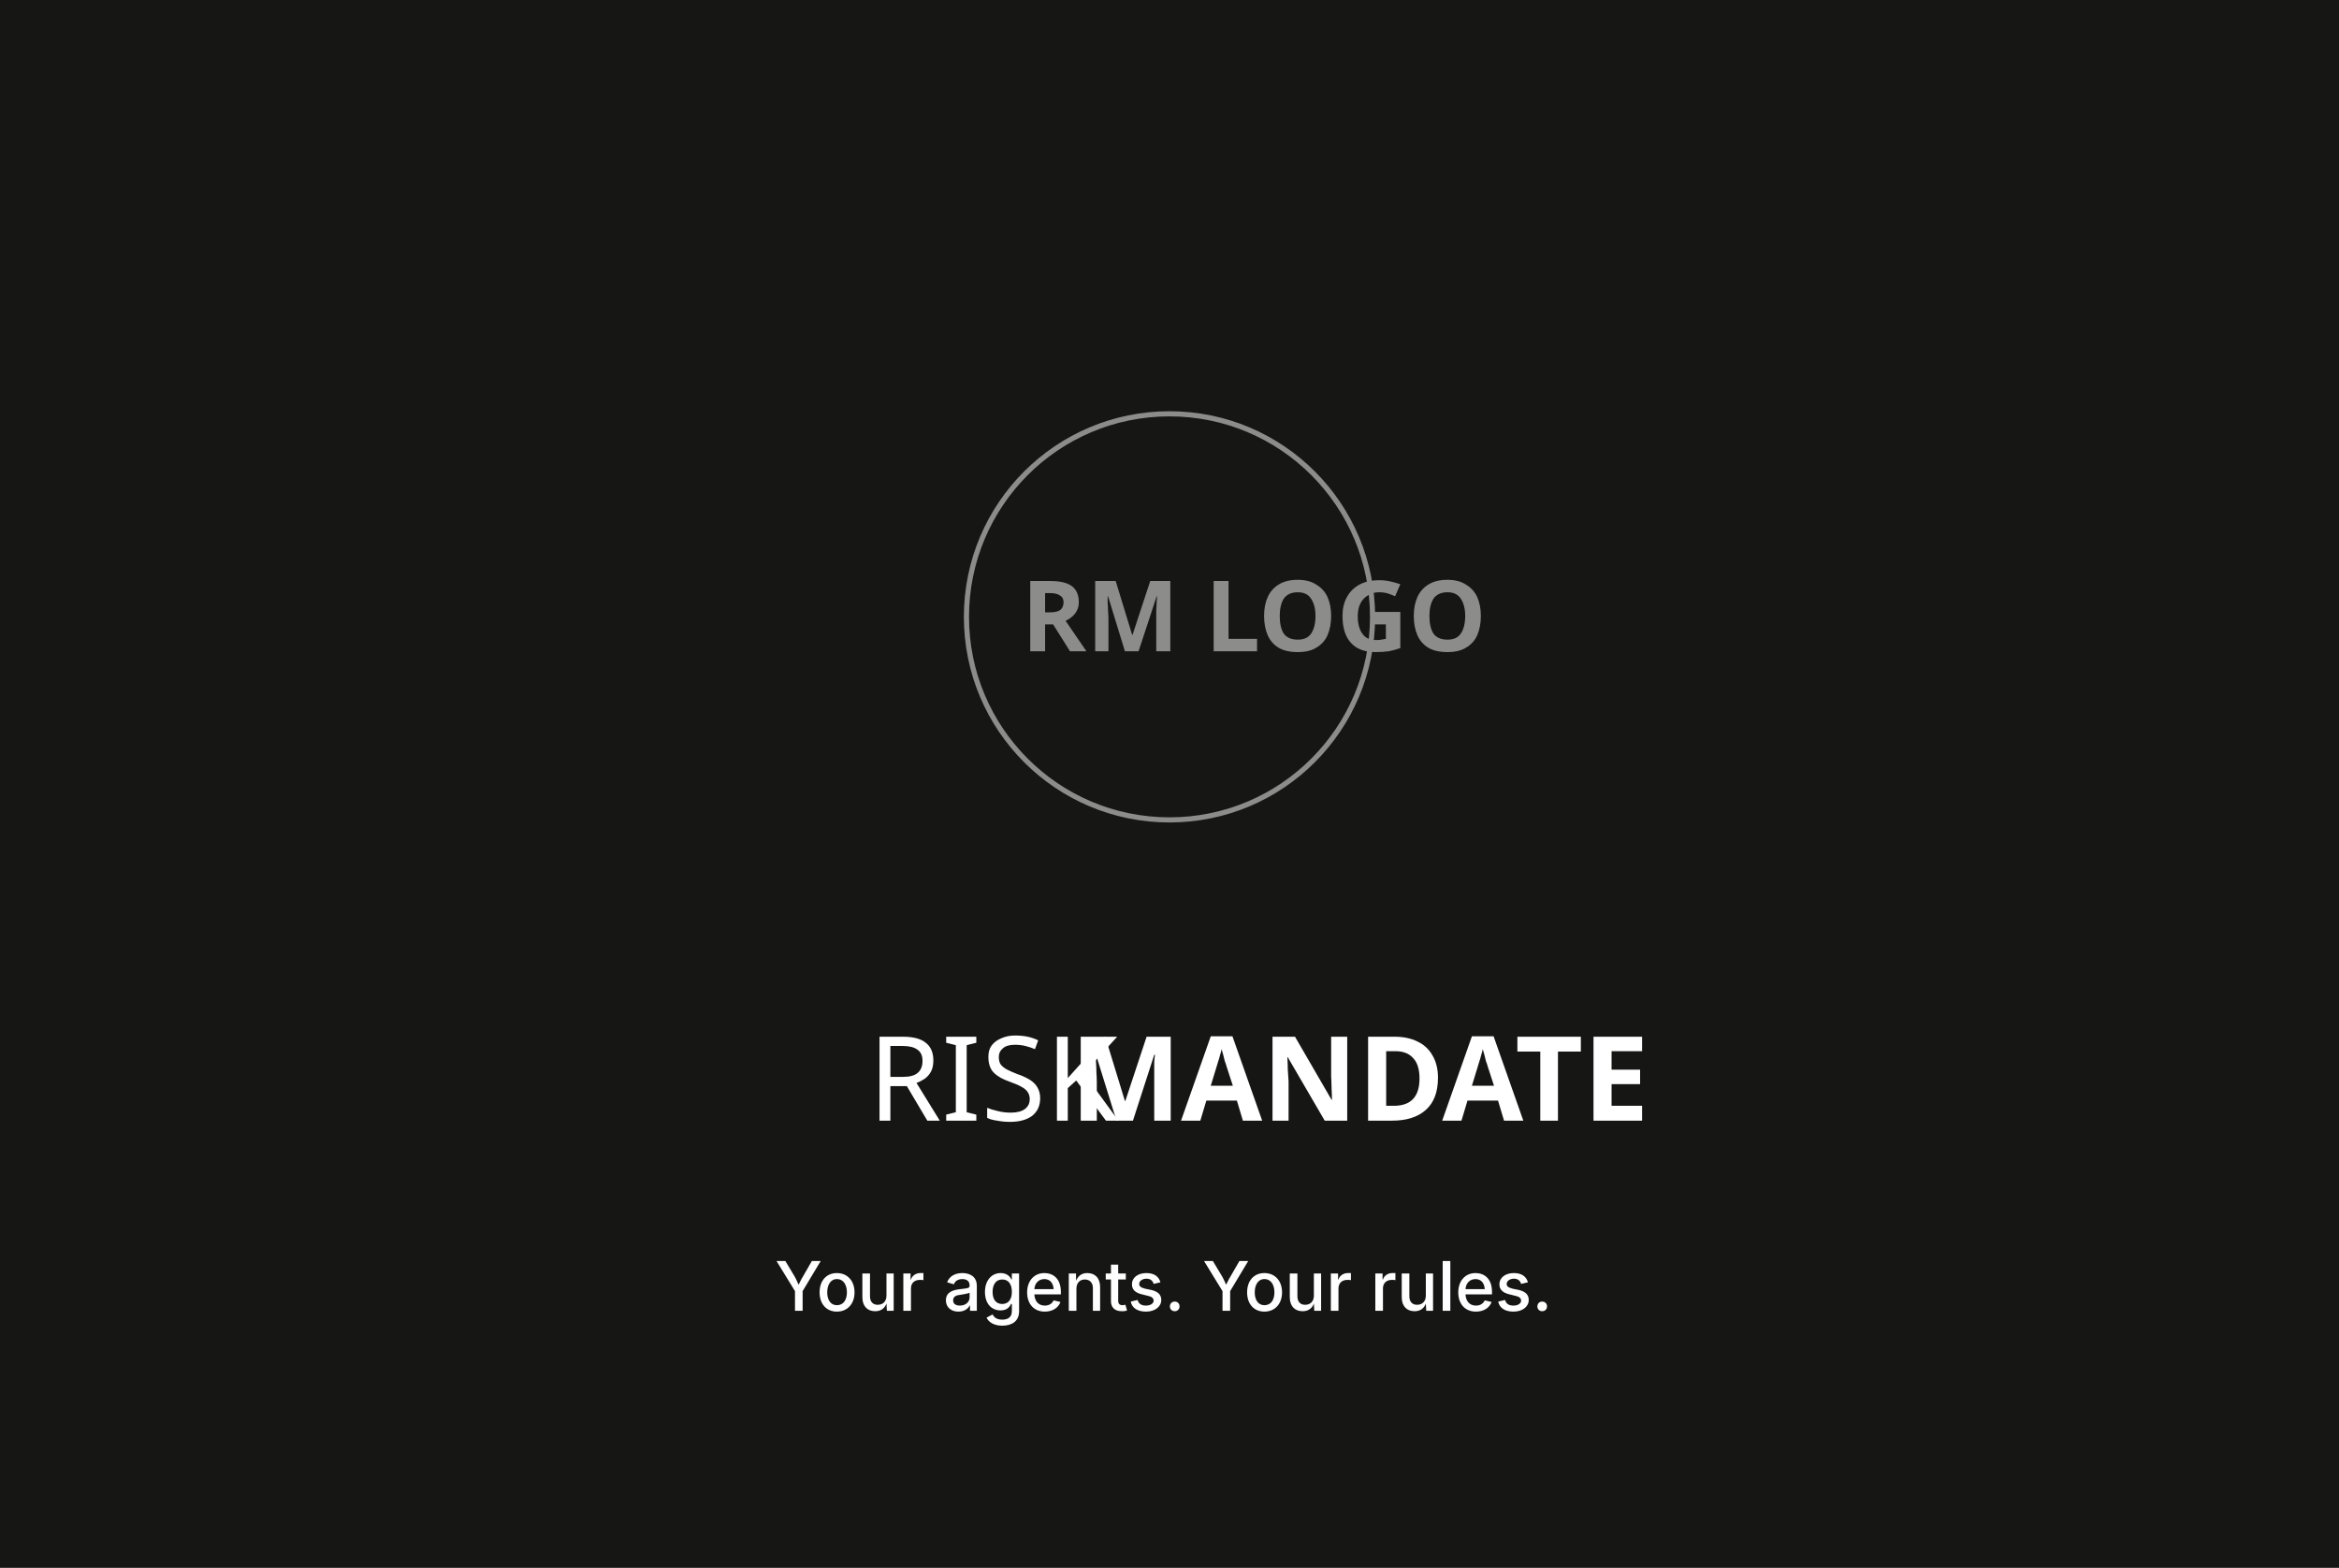
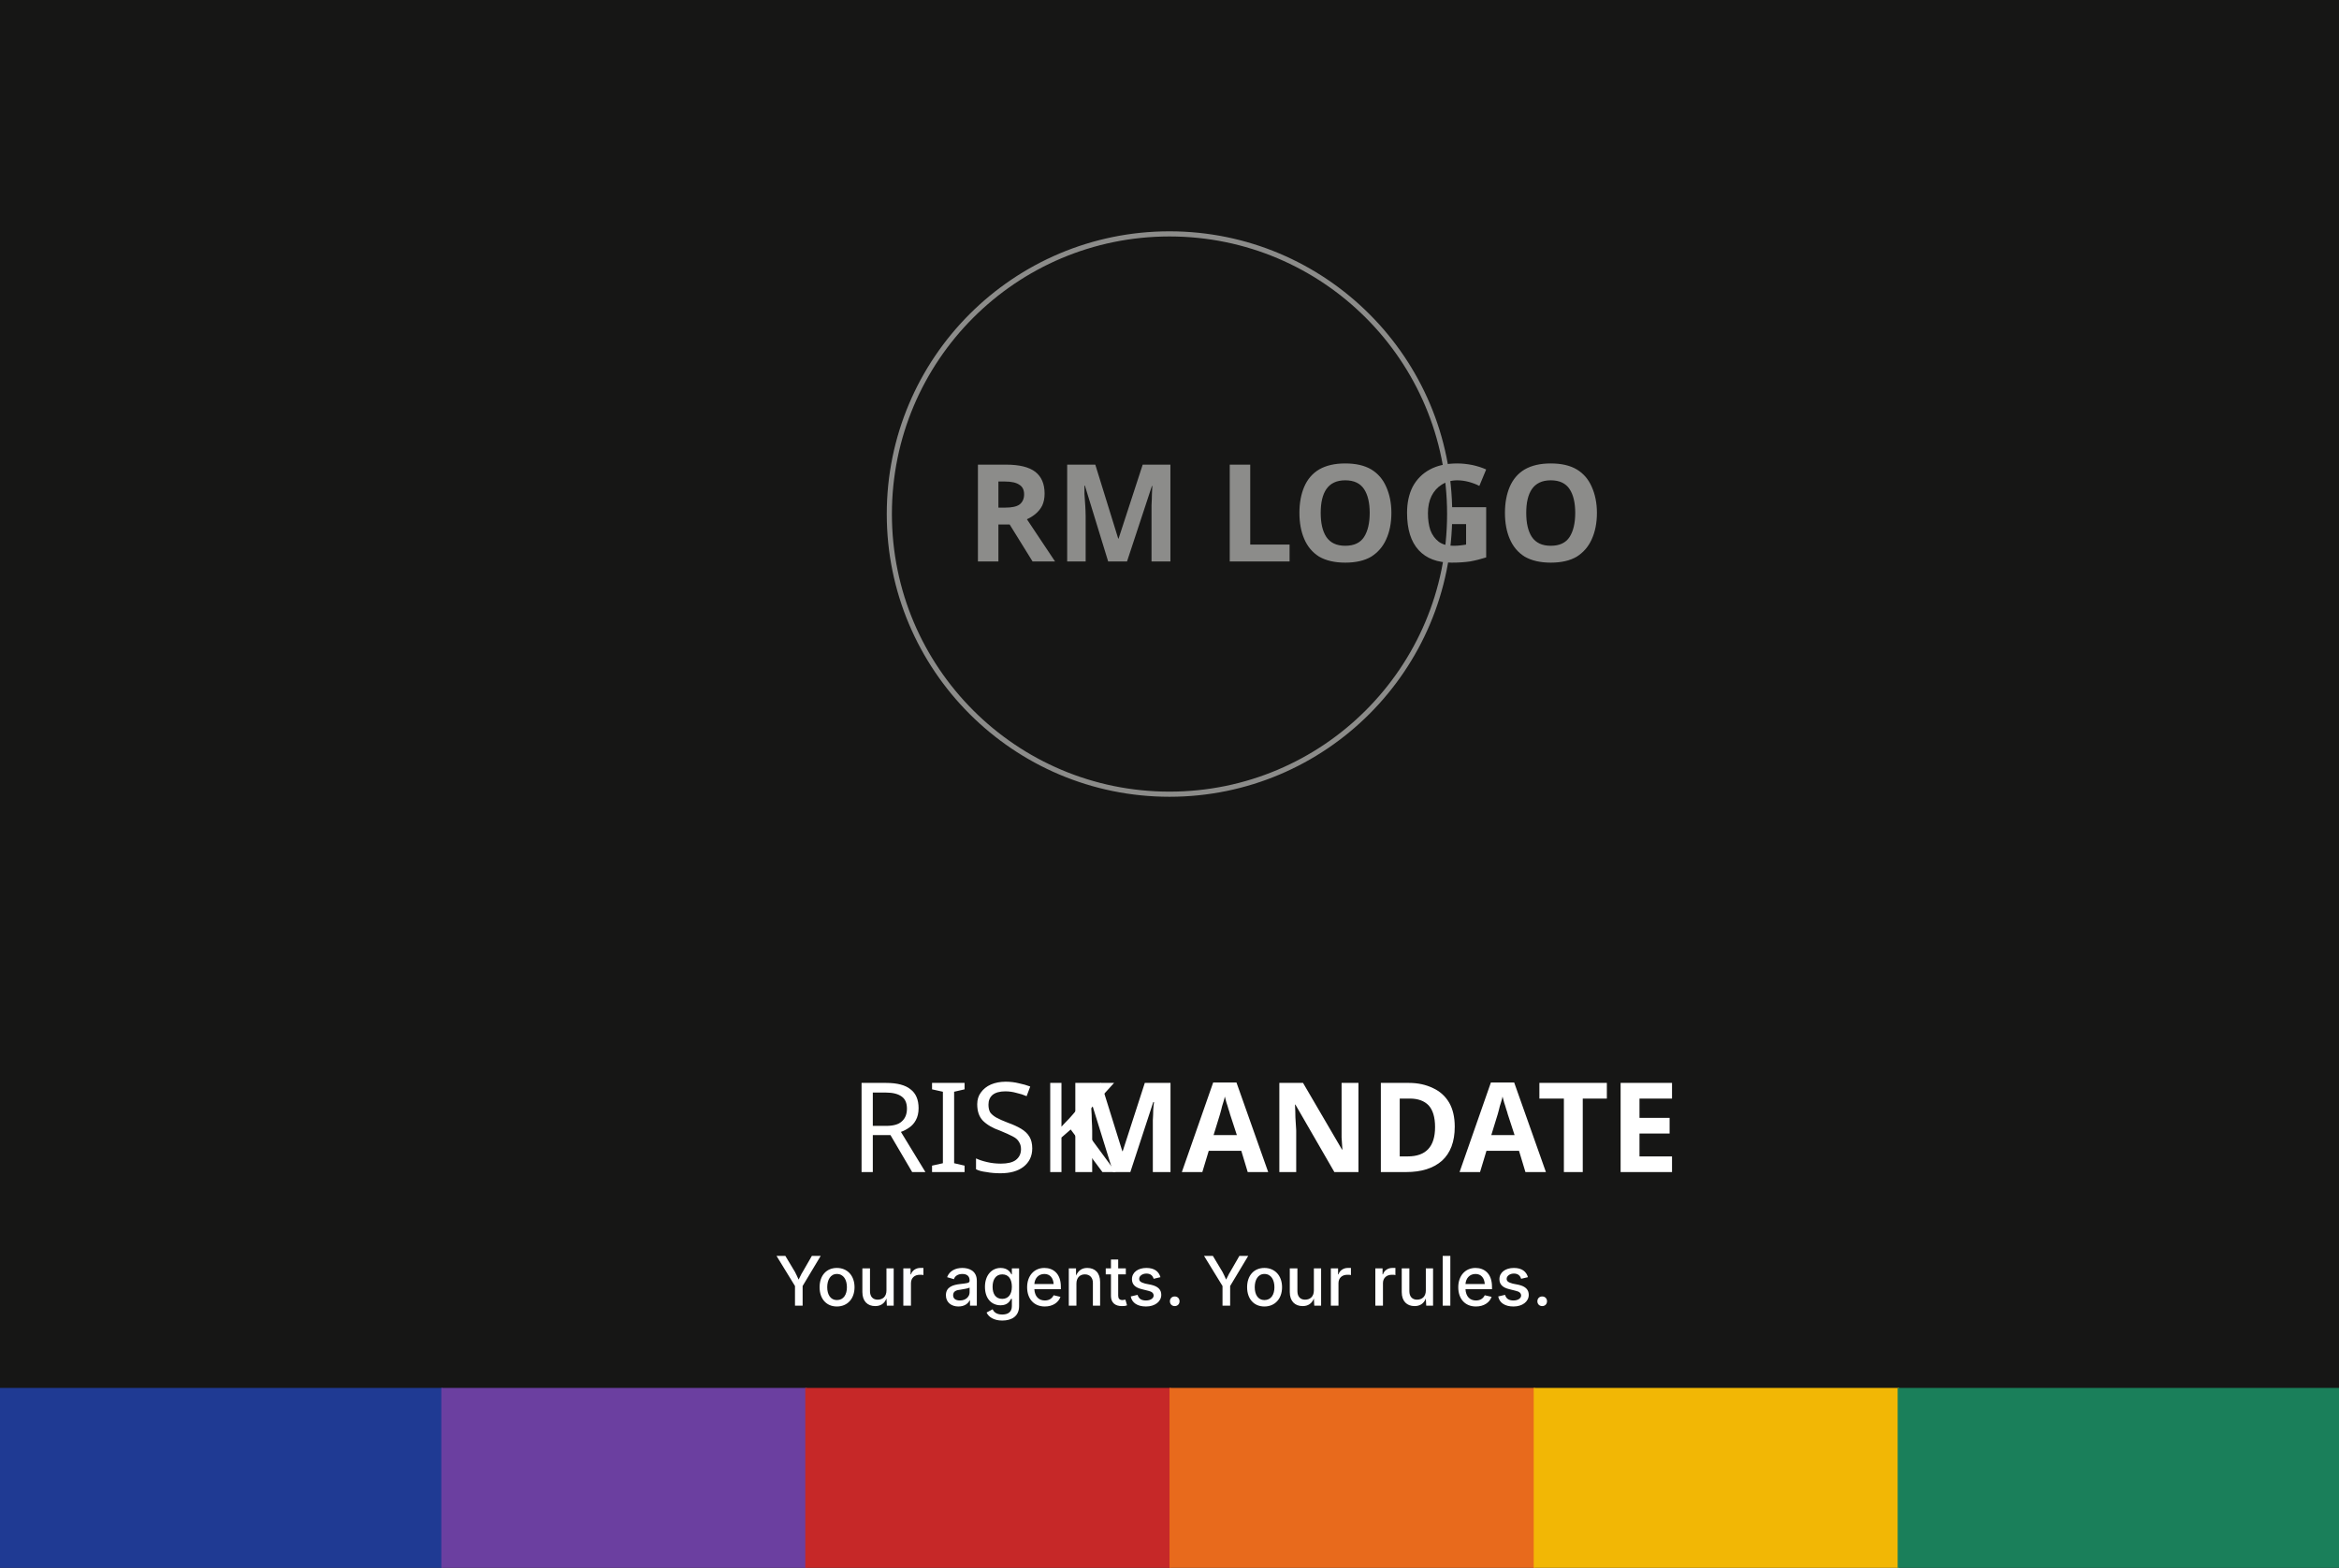
<svg xmlns="http://www.w3.org/2000/svg" width="91mm" height="61mm" viewBox="0 0 91 61">
  <rect x="0" y="0" width="91" height="61" fill="#161615" />
-   <g id="rm-logo" class="safe" data-role="logo" data-cut="knockout" data-d="16">
-     <circle cx="45.5" cy="24" r="7.9" fill="none" stroke="#8C8C8A" stroke-width="0.2" />
-     <text class="safe" data-role="placeholder" data-bg="#161615" x="39.74" y="25.34" font-family="Barlow Condensed" font-weight="600" font-size="3.83" fill="#8C8C8A">RM LOGO</text>
+   <g id="rm-logo" class="safe" data-role="logo" data-cut="knockout" data-d="22">
+     <circle cx="45.5" cy="20" r="10.9" fill="none" stroke="#8C8C8A" stroke-width="0.2" />
+     <text class="safe" data-role="placeholder" data-bg="#161615" x="37.58" y="21.84" font-family="Barlow Condensed" font-weight="600" font-size="5.26" fill="#8C8C8A">RM LOGO</text>
  </g>
-   <text class="safe" data-role="wordmark" data-bg="#161615" x="33.78" y="43.6" font-family="Barlow Condensed" font-weight="300" font-size="4.57" fill="#FFFFFF">RISK</text>
-   <text class="safe" data-role="wordmark" data-bg="#161615" x="41.64" y="43.6" font-family="Barlow Condensed" font-weight="700" font-size="4.57" fill="#FFFFFF">MANDATE</text>
-   <text class="safe" data-role="line" data-bg="#161615" x="30.15" y="51" font-family="Inter" font-weight="500" font-size="2.65" fill="#FFFFFF">Your agents. Your rules.</text>
+   <text class="safe" data-role="wordmark" data-bg="#161615" x="33.05" y="45.6" font-family="Barlow Condensed" font-weight="300" font-size="4.86" fill="#FFFFFF">RISK</text>
+   <text class="safe" data-role="wordmark" data-bg="#161615" x="41.4" y="45.6" font-family="Barlow Condensed" font-weight="700" font-size="4.86" fill="#FFFFFF">MANDATE</text>
+   <text class="safe" data-role="line" data-bg="#161615" x="30.15" y="50.8" font-family="Inter" font-weight="500" font-size="2.65" fill="#FFFFFF">Your agents. Your rules.</text>
+   <rect x="0" y="54" width="17.22" height="7" fill="#1f3a93" />
+   <rect x="17.17" y="54" width="14.22" height="7" fill="#6b3fa0" />
+   <rect x="31.33" y="54" width="14.22" height="7" fill="#c62828" />
+   <rect x="45.5" y="54" width="14.22" height="7" fill="#e86a1c" />
+   <rect x="59.67" y="54" width="14.22" height="7" fill="#f2b705" />
+   <rect x="73.83" y="54" width="17.17" height="7" fill="#1A7F5A" />
</svg>
